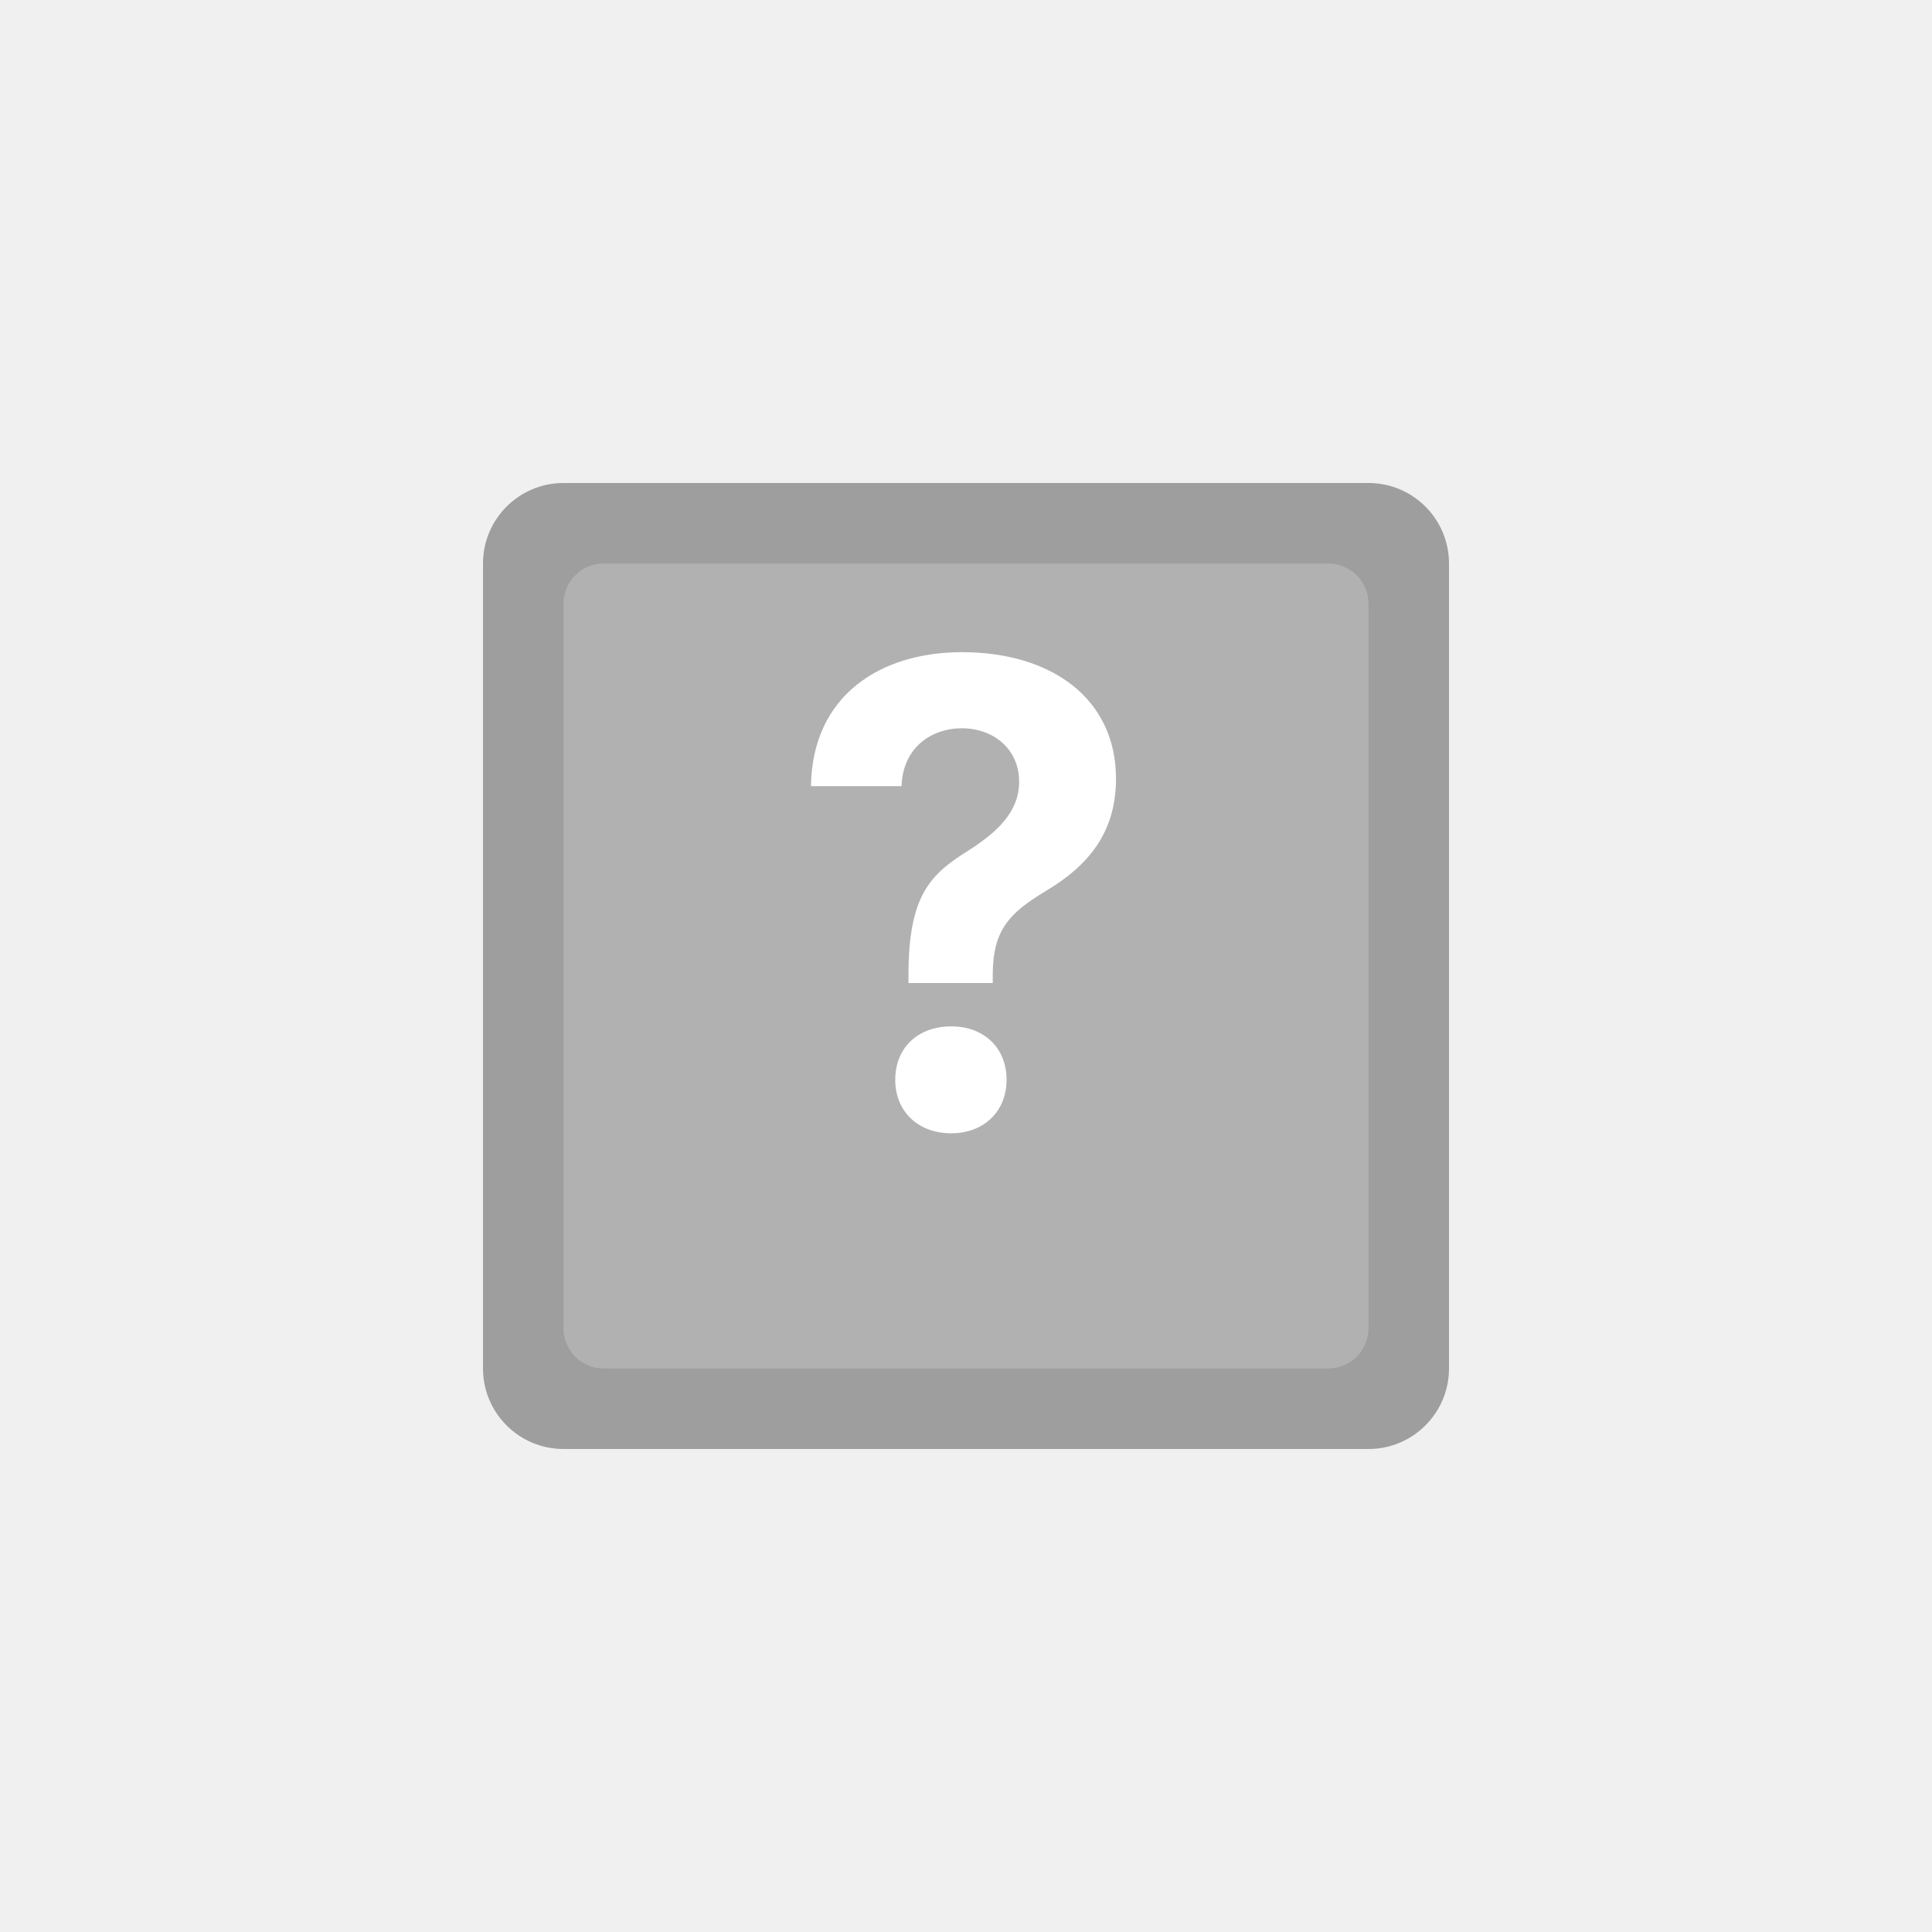
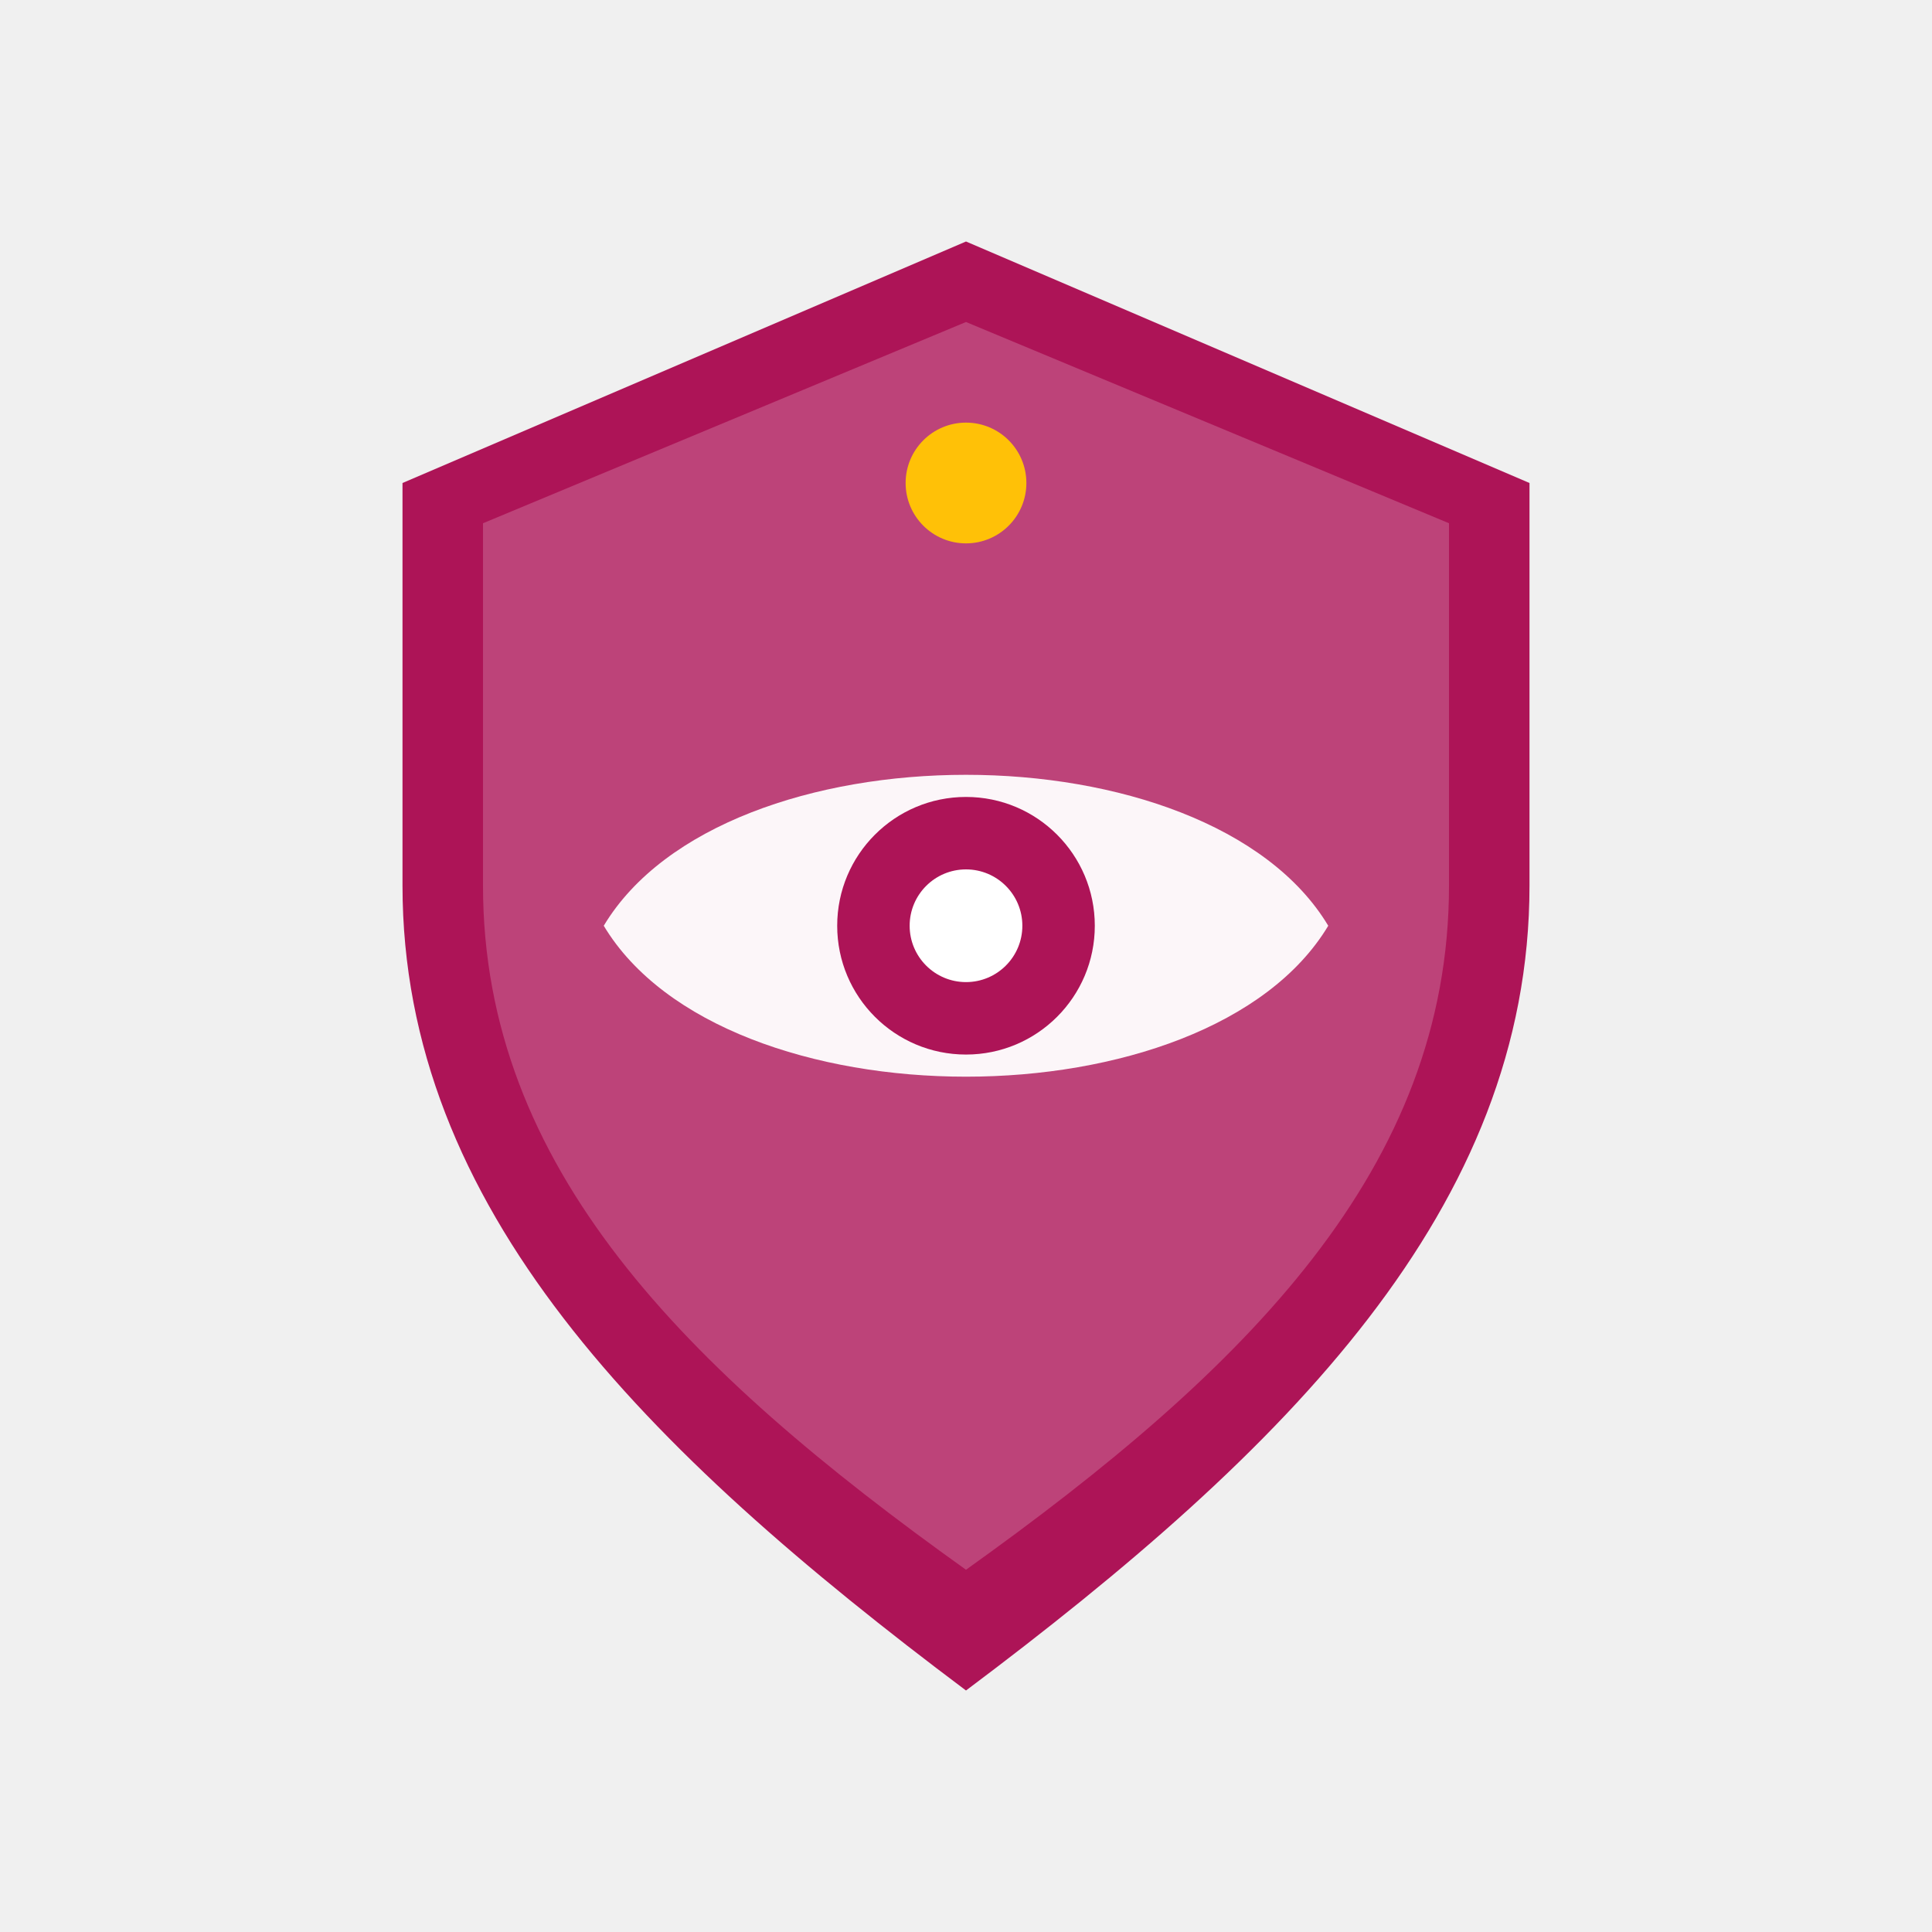
- <svg xmlns="http://www.w3.org/2000/svg" viewBox="0 0 48 48" fill="none" aria-label="unknown icon">
-   <rect x="12" y="12" width="24" height="24" rx="2" fill="#9E9E9E" />
-   <rect x="14" y="14" width="20" height="20" rx="1" fill="#fff" opacity="0.2" />
-   <text x="24" y="28" text-anchor="middle" fill="#fff" font-size="16" font-weight="bold" font-family="Inter, sans-serif">?</text>
+ <svg xmlns="http://www.w3.org/2000/svg" viewBox="0 0 48 48" fill="none" aria-label="ids ips icon">
+   <path d="M24 6L10 12V22C10 30 16 36 24 42C32 36 38 30 38 22V12L24 6Z" fill="#AD1457" />
+   <path d="M24 8L12 13V22C12 29 17 34 24 39C31 34 36 29 36 22V13L24 8Z" fill="#fff" opacity="0.2" />
+   <path d="M15 23C18 18 30 18 33 23C30 28 18 28 15 23Z" fill="#fff" opacity="0.95" />
+   <circle cx="24" cy="23" r="3.2" fill="#AD1457" />
+   <circle cx="24" cy="23" r="1.4" fill="#fff" />
+   <circle cx="24" cy="12" r="1.5" fill="#FFC107" />
</svg>
